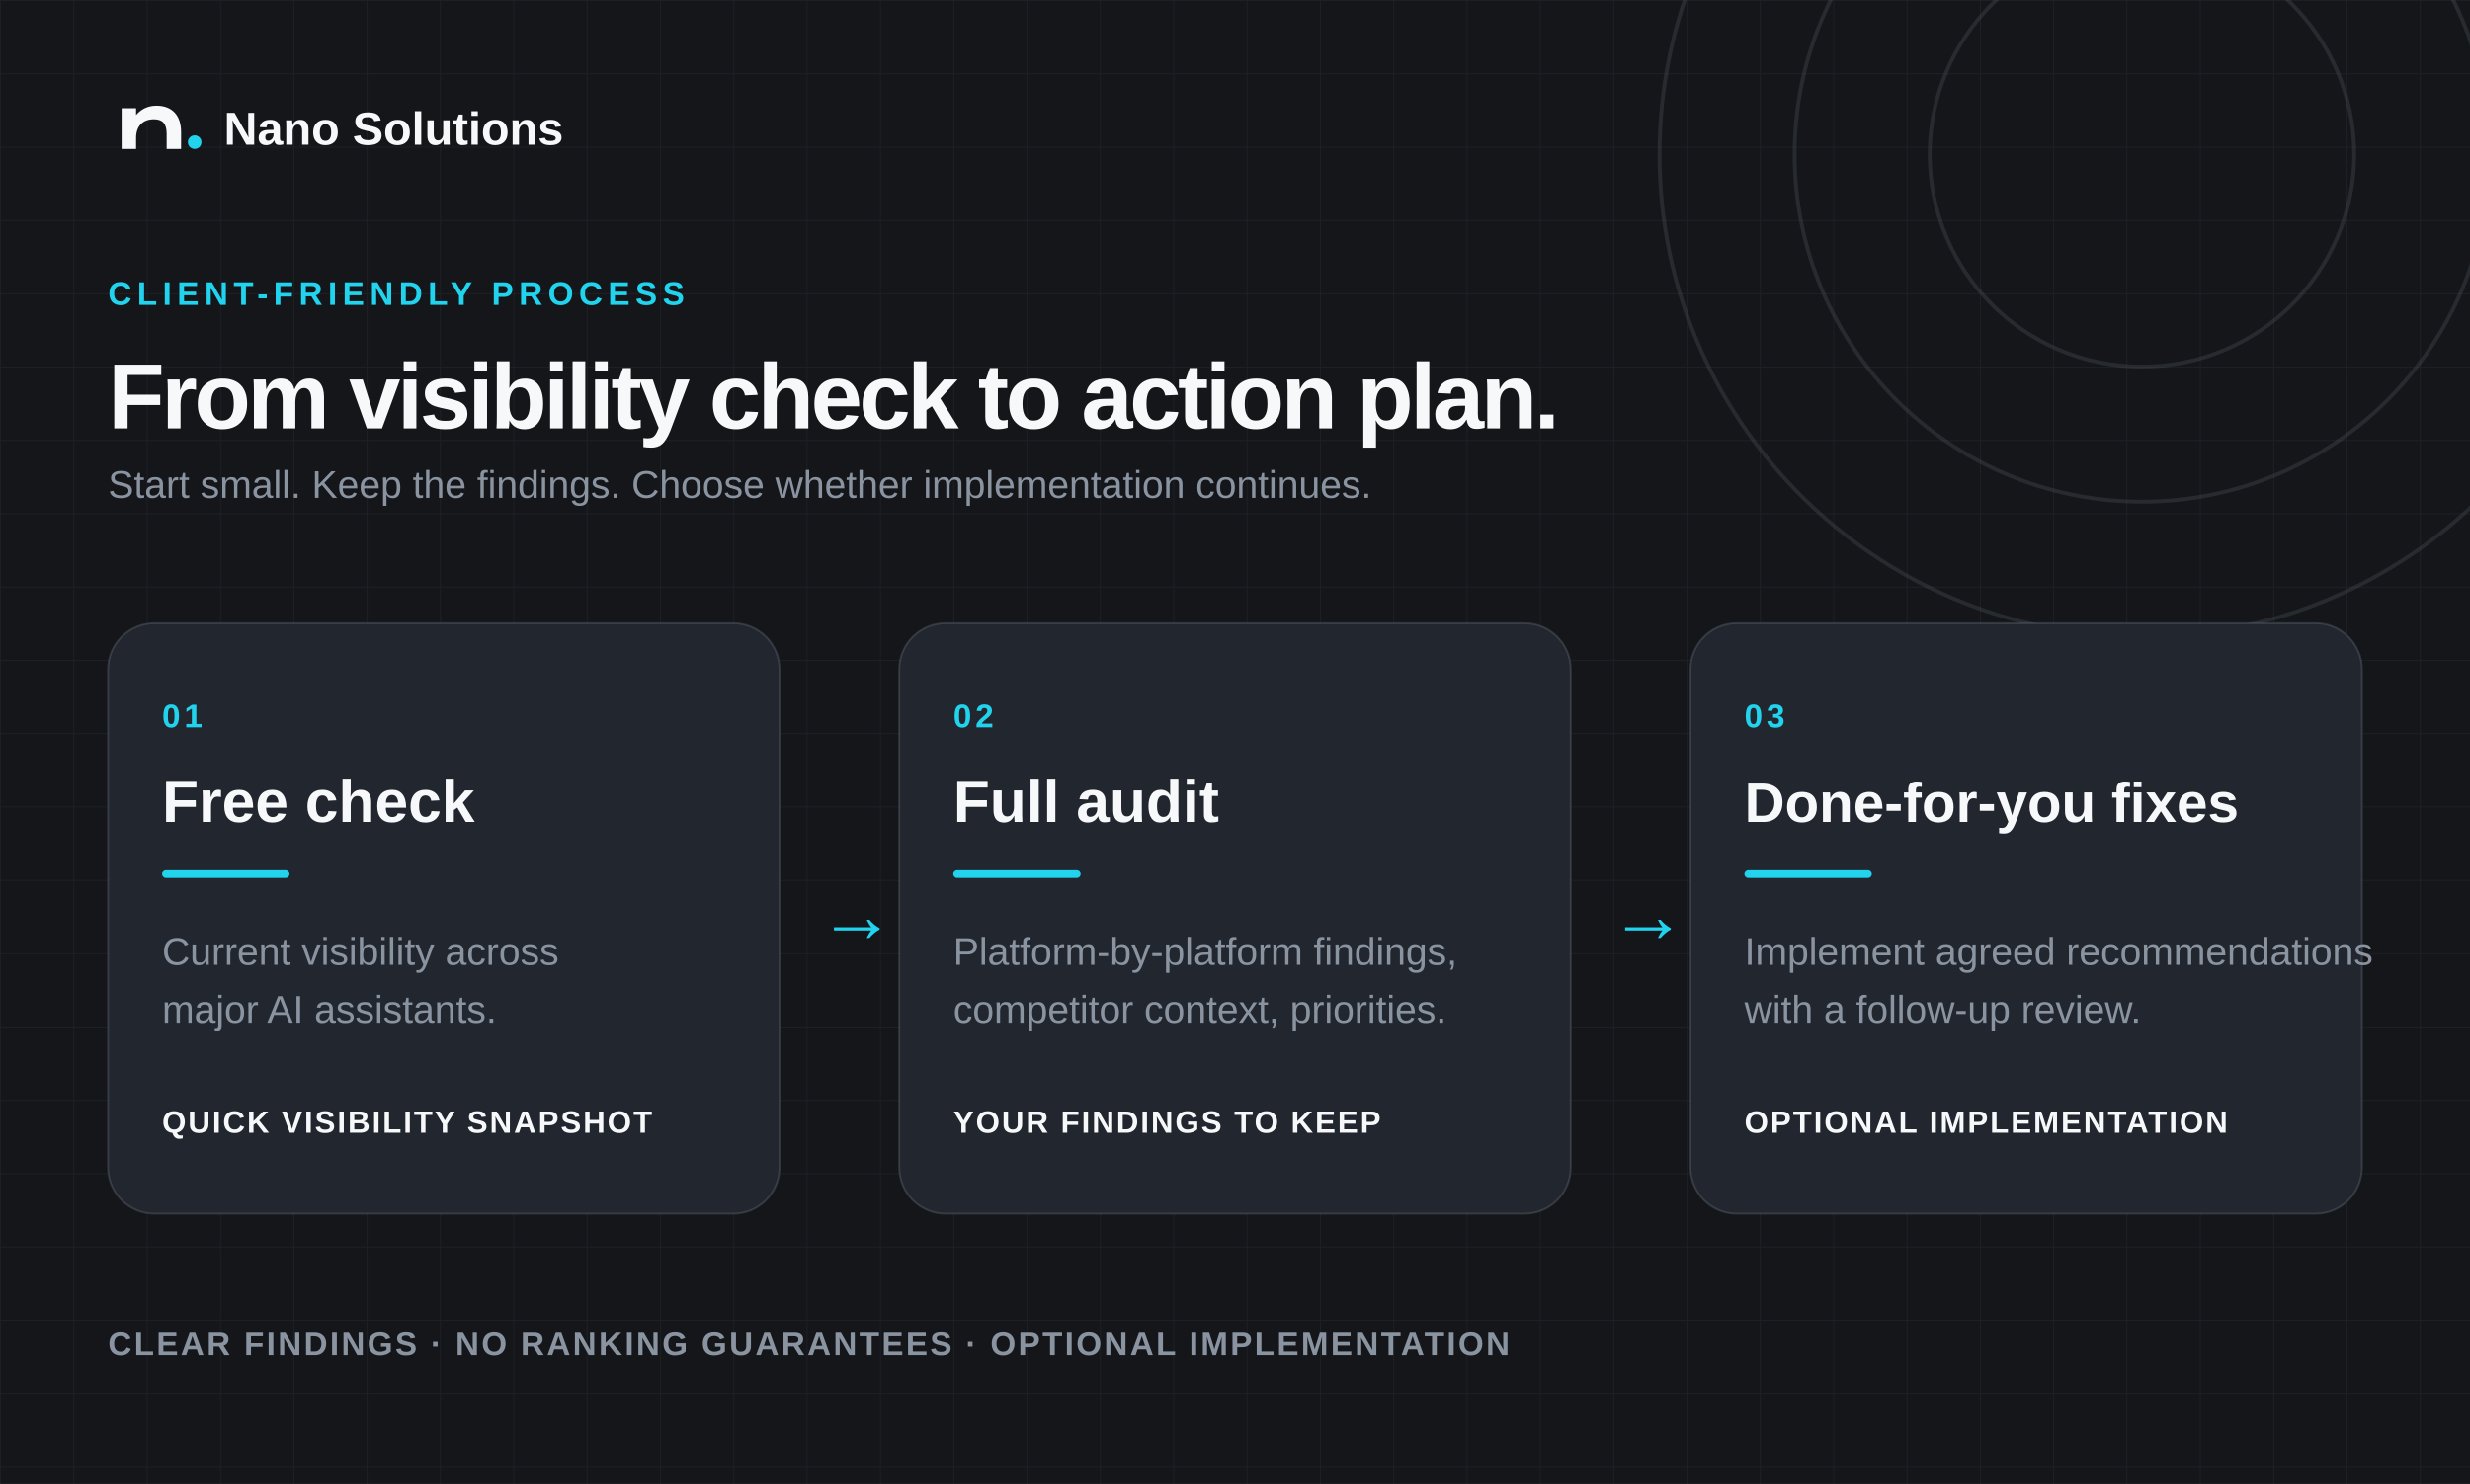
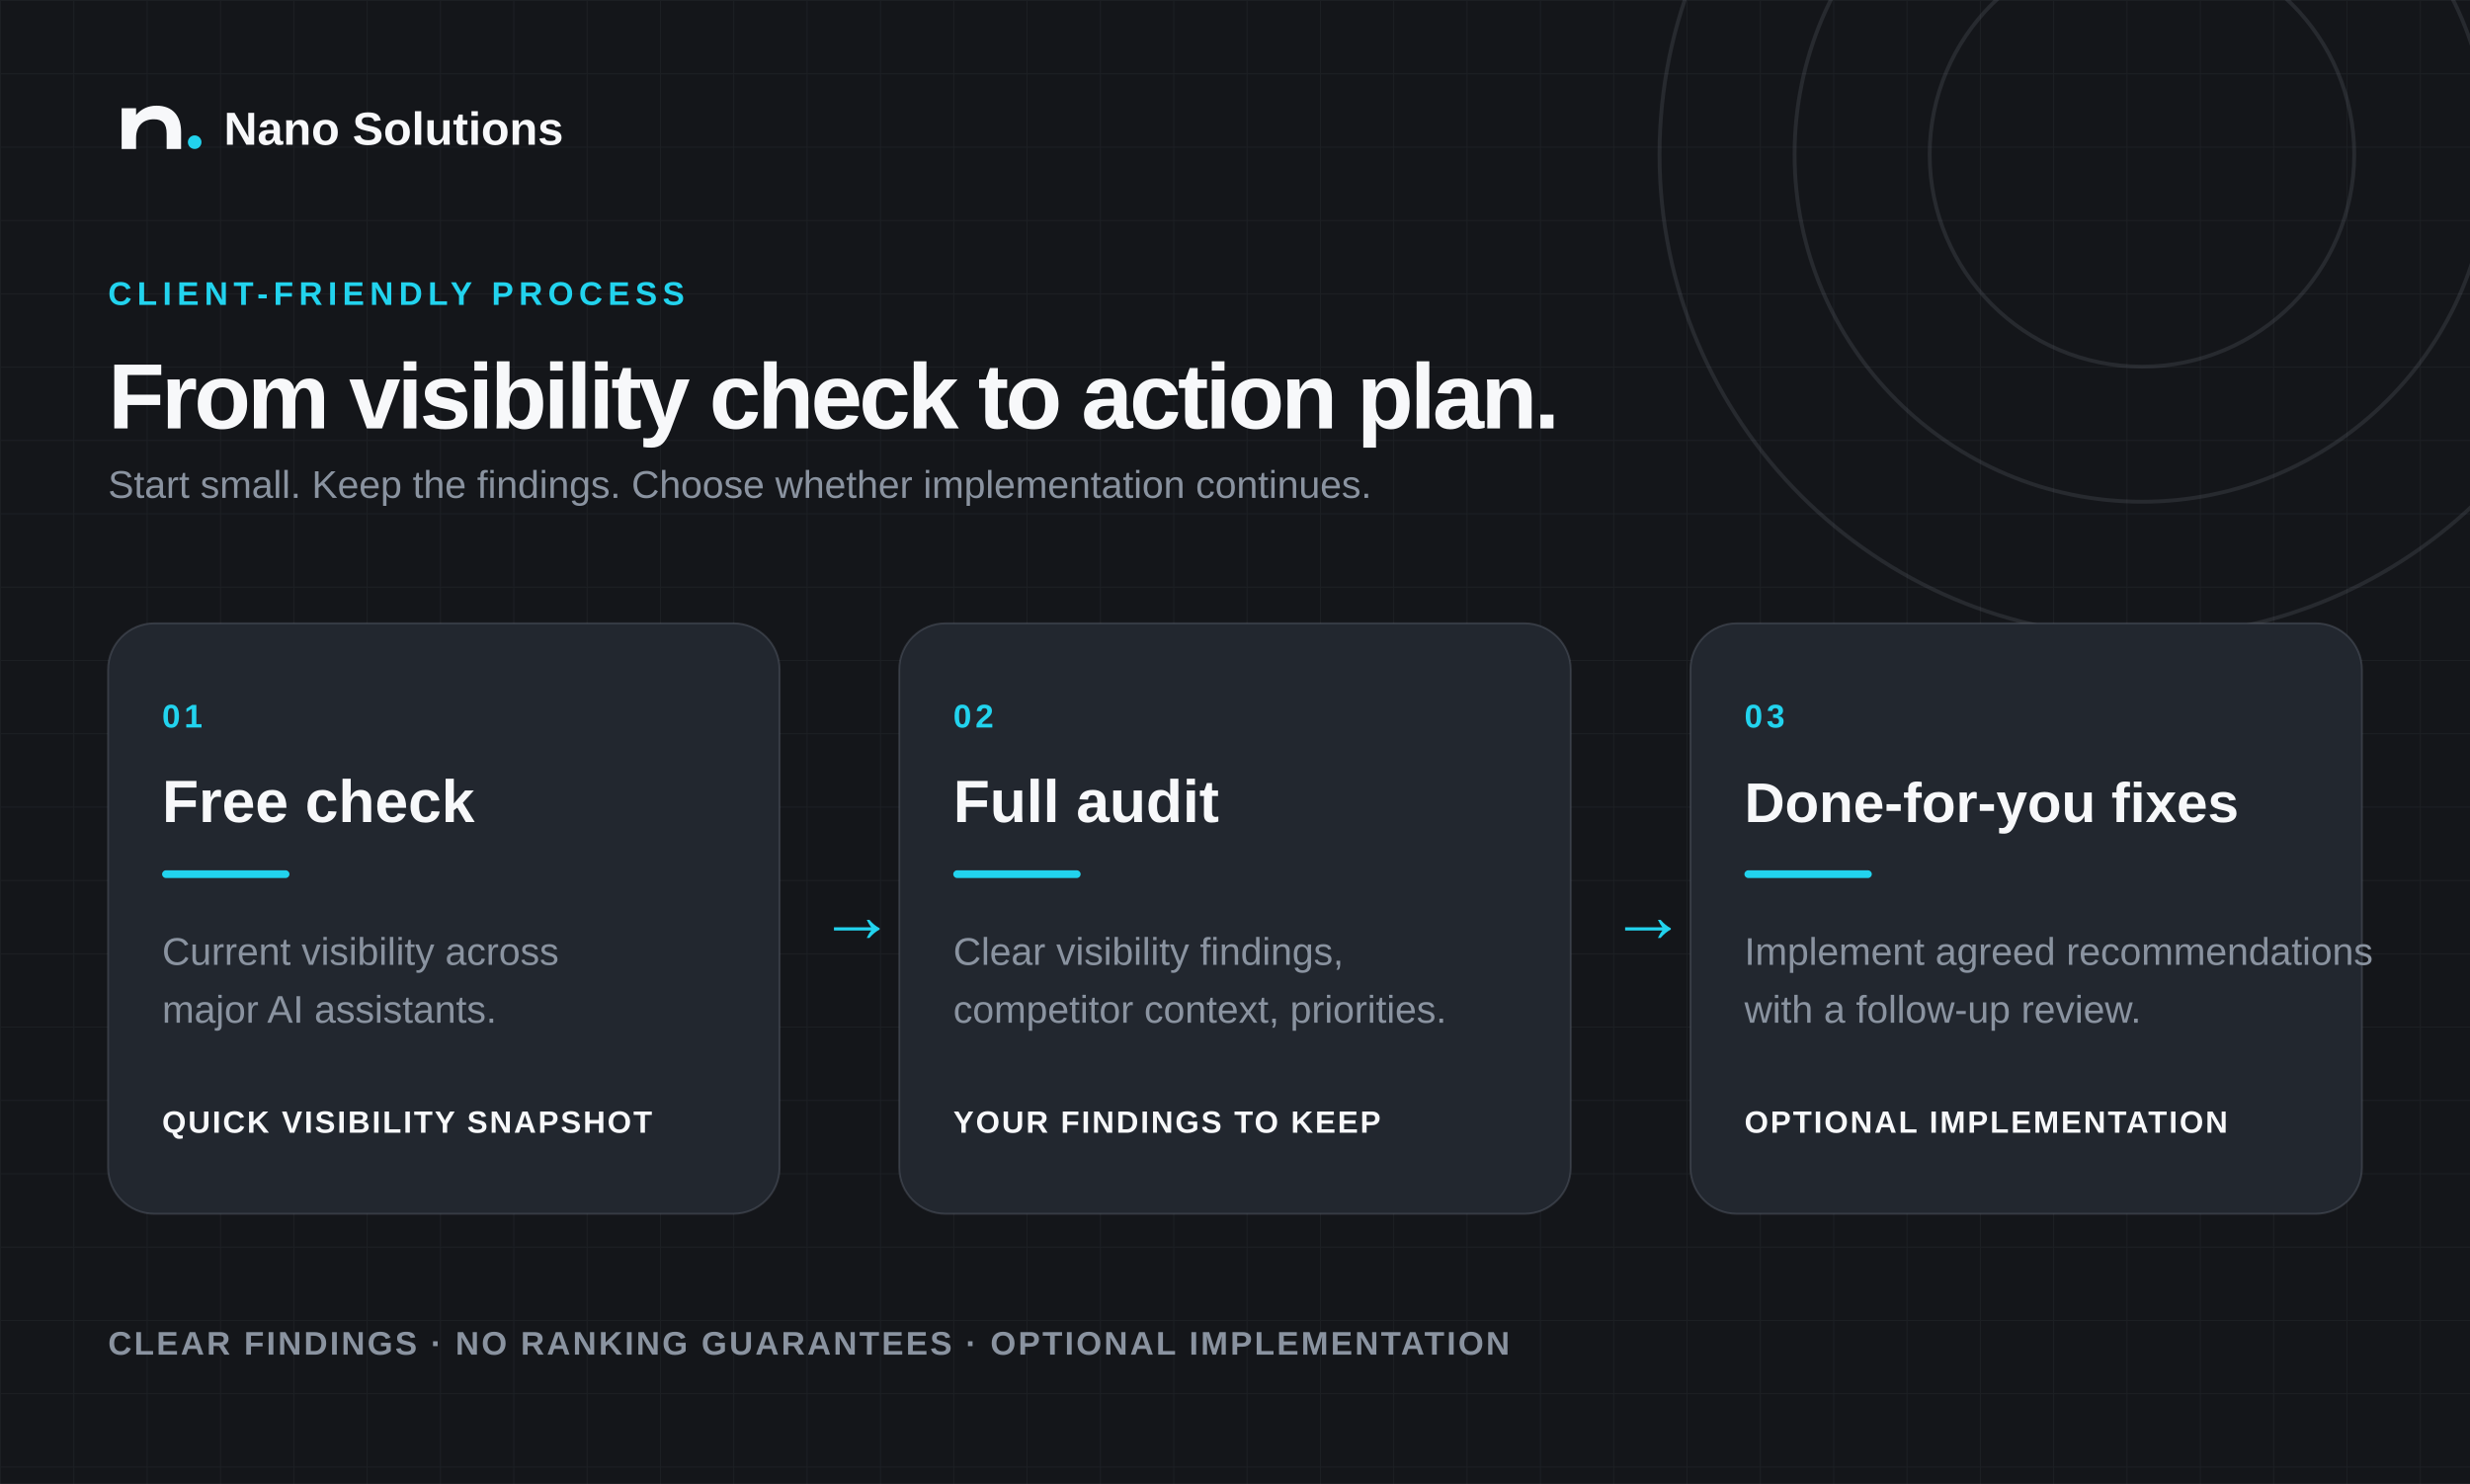
<svg xmlns="http://www.w3.org/2000/svg" width="1280" height="769" viewBox="0 0 1280 769" role="img" aria-labelledby="title desc">
  <defs>
    <pattern id="grid" width="38" height="38" patternUnits="userSpaceOnUse">
      <path d="M38 0H0V38" fill="none" stroke="#8A93A0" stroke-opacity=".07" stroke-width="1" />
    </pattern>
  </defs>
  <rect width="1280" height="769" fill="#14161A" />
  <rect width="1280" height="769" fill="url(#grid)" />
  <g fill="none" stroke="#8A93A0" stroke-opacity=".16" stroke-width="2">
    <circle cx="1110" cy="80" r="250" />
    <circle cx="1110" cy="80" r="180" />
    <circle cx="1110" cy="80" r="110" />
  </g>
  <path d="M1110-170a250 250 0 0 1 244 197" fill="none" stroke="#22D3EE" stroke-width="5" stroke-linecap="round" />
  <g transform="translate(56 42) scale(.44)">
    <path fill="#F7F8FA" d="M16 80V32h17v8c6-7 14-11 24-11 19 0 29 12 29 31v20H69V62c0-12-5-17-15-17-13 0-21 8-21 22v13H16Z" />
    <circle cx="102" cy="72" r="8" fill="#22D3EE" />
  </g>
  <text x="116" y="75" fill="#F7F8FA" font-family="Segoe UI, Arial, sans-serif" font-size="24" font-weight="700">Nano Solutions</text>
  <text x="56" y="158" fill="#22D3EE" font-family="Segoe UI, Arial, sans-serif" font-size="17" font-weight="750" letter-spacing="2.8">CLIENT-FRIENDLY PROCESS</text>
  <text x="56" y="222" fill="#F7F8FA" font-family="Segoe UI, Arial, sans-serif" font-size="48" font-weight="750" letter-spacing="-1.7">From visibility check to action plan.</text>
  <text x="56" y="258" fill="#8A93A0" font-family="Segoe UI, Arial, sans-serif" font-size="20">Start small. Keep the findings. Choose whether implementation continues.</text>
  <g font-family="Segoe UI, Arial, sans-serif">
    <g transform="translate(56 323)">
      <rect width="348" height="306" rx="24" fill="#22272F" stroke="#8A93A0" stroke-opacity=".25" />
      <text x="28" y="54" fill="#22D3EE" font-size="17" font-weight="800" letter-spacing="2">01</text>
      <text x="28" y="103" fill="#F7F8FA" font-size="31" font-weight="700">Free check</text>
      <rect x="28" y="128" width="66" height="4" rx="2" fill="#22D3EE" />
      <text x="28" y="177" fill="#8A93A0" font-size="20">Current visibility across</text>
      <text x="28" y="207" fill="#8A93A0" font-size="20">major AI assistants.</text>
      <text x="28" y="264" fill="#F7F8FA" font-size="16" font-weight="650" letter-spacing="1">QUICK VISIBILITY SNAPSHOT</text>
    </g>
    <text x="424" y="488" fill="#22D3EE" font-size="40" font-weight="500">→</text>
    <g transform="translate(466 323)">
      <rect width="348" height="306" rx="24" fill="#22272F" stroke="#8A93A0" stroke-opacity=".25" />
      <text x="28" y="54" fill="#22D3EE" font-size="17" font-weight="800" letter-spacing="2">02</text>
      <text x="28" y="103" fill="#F7F8FA" font-size="31" font-weight="700">Full audit</text>
      <rect x="28" y="128" width="66" height="4" rx="2" fill="#22D3EE" />
-       <text x="28" y="177" fill="#8A93A0" font-size="20">Platform-by-platform findings,</text>
+       <text x="28" y="177" fill="#8A93A0" font-size="20">Clear visibility findings,</text>
      <text x="28" y="207" fill="#8A93A0" font-size="20">competitor context, priorities.</text>
      <text x="28" y="264" fill="#F7F8FA" font-size="16" font-weight="650" letter-spacing="1">YOUR FINDINGS TO KEEP</text>
    </g>
    <text x="834" y="488" fill="#22D3EE" font-size="40" font-weight="500">→</text>
    <g transform="translate(876 323)">
      <rect width="348" height="306" rx="24" fill="#22272F" stroke="#8A93A0" stroke-opacity=".25" />
      <text x="28" y="54" fill="#22D3EE" font-size="17" font-weight="800" letter-spacing="2">03</text>
      <text x="28" y="103" fill="#F7F8FA" font-size="29" font-weight="700">Done-for-you fixes</text>
      <rect x="28" y="128" width="66" height="4" rx="2" fill="#22D3EE" />
      <text x="28" y="177" fill="#8A93A0" font-size="20">Implement agreed recommendations</text>
      <text x="28" y="207" fill="#8A93A0" font-size="20">with a follow-up review.</text>
      <text x="28" y="264" fill="#F7F8FA" font-size="16" font-weight="650" letter-spacing="1">OPTIONAL IMPLEMENTATION</text>
    </g>
  </g>
  <text x="56" y="702" fill="#8A93A0" font-family="Segoe UI, Arial, sans-serif" font-size="17" font-weight="600" letter-spacing="1.2">CLEAR FINDINGS · NO RANKING GUARANTEES · OPTIONAL IMPLEMENTATION</text>
</svg>
